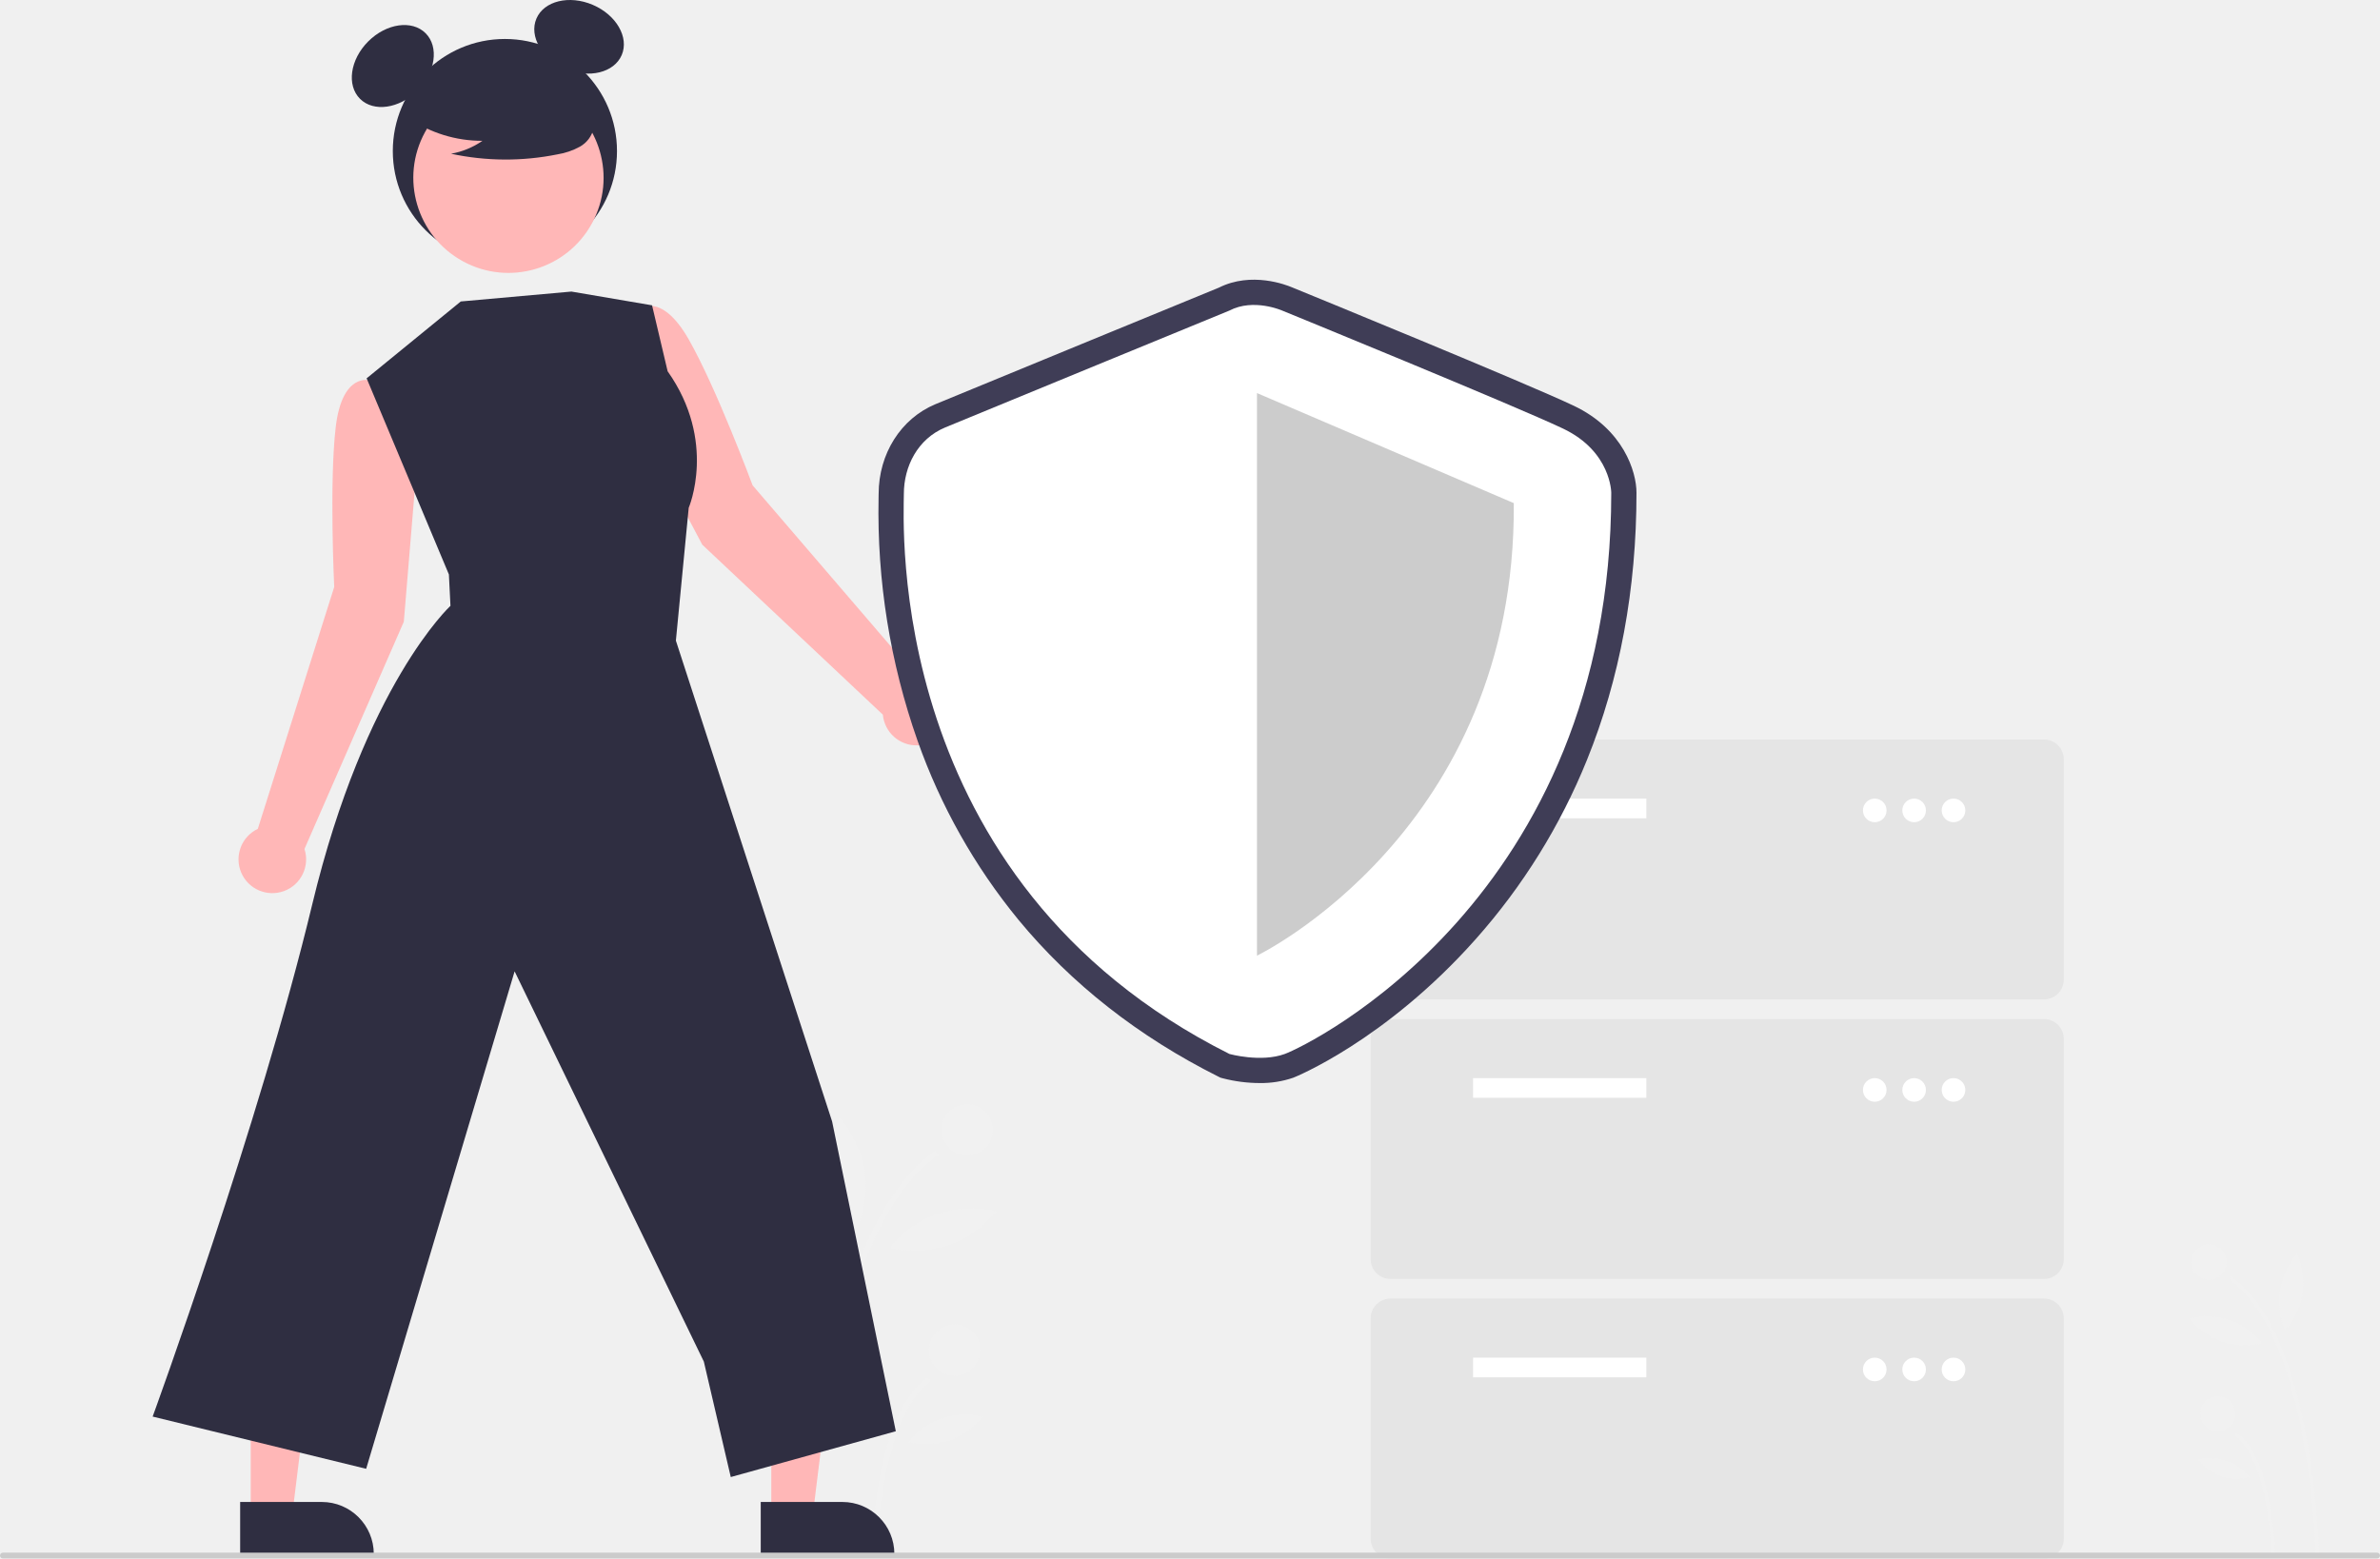
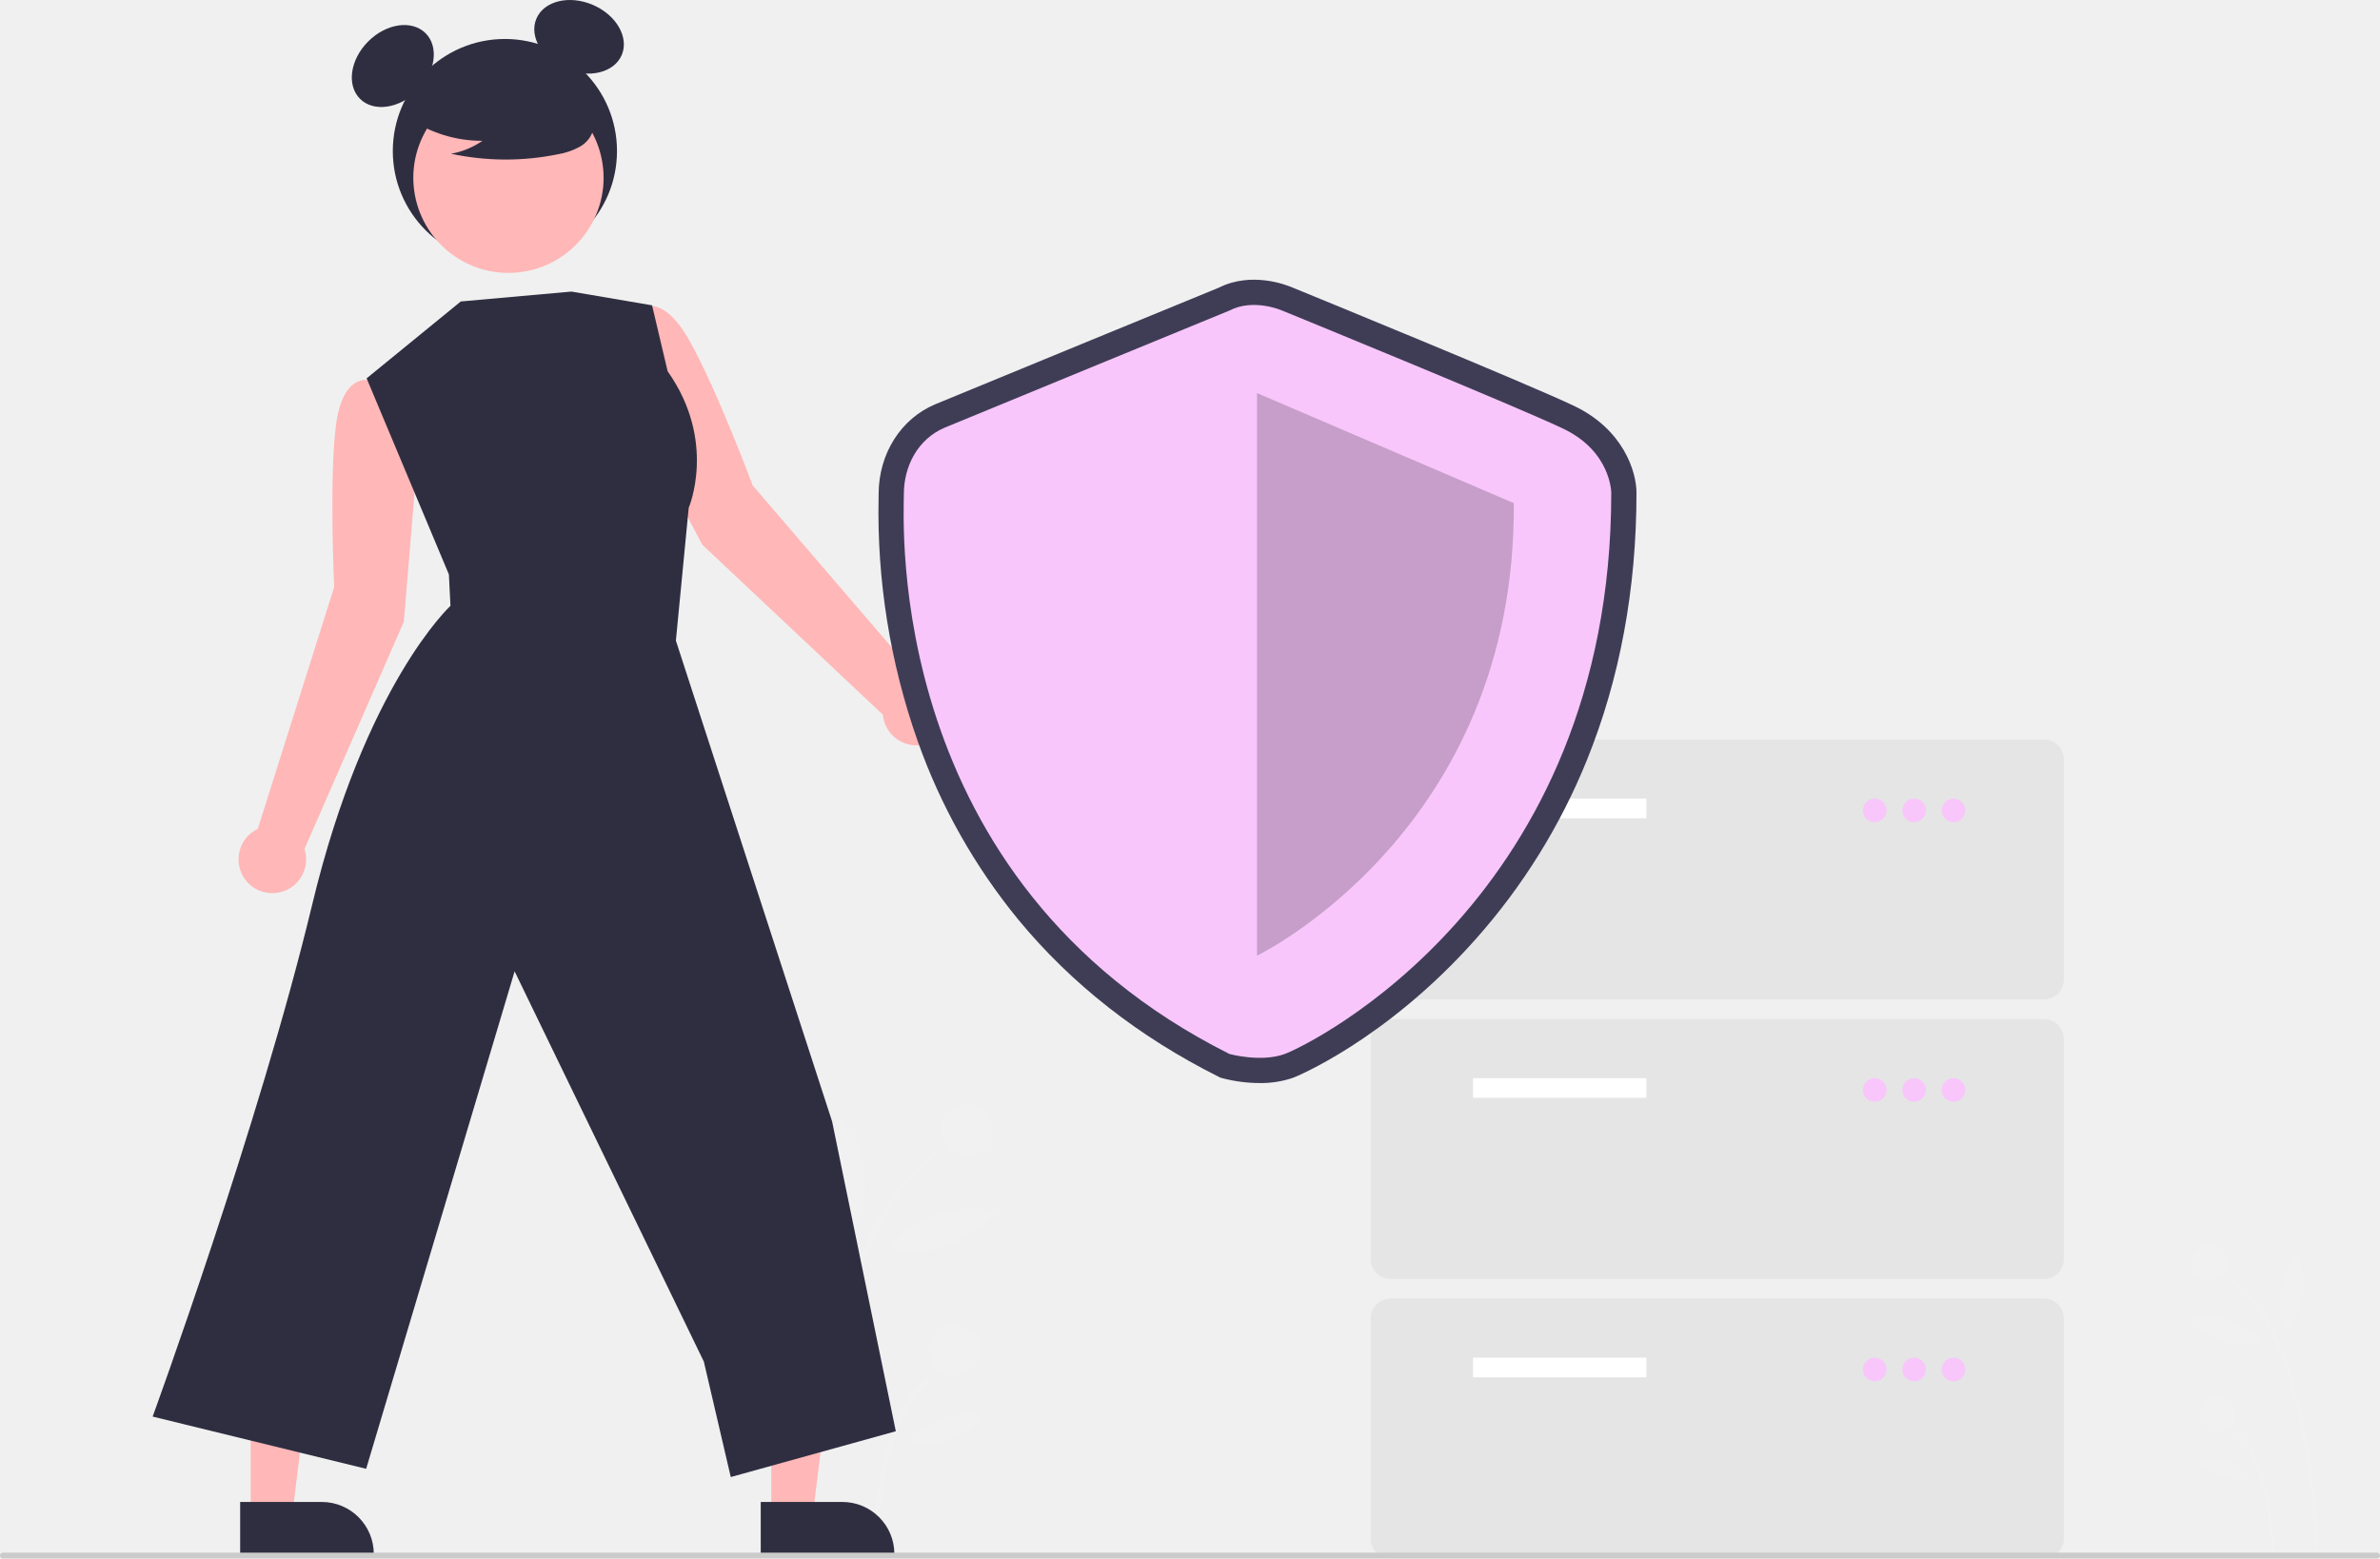
<svg xmlns="http://www.w3.org/2000/svg" data-name="Layer 1" width="826" height="541" viewBox="0 0 826 541">
  <path d="M990.637,719.305l1.225-.024a284.08,284.08,0,0,0-4.348-40.598c-5.297-28.713-14.105-47.57-26.179-56.047l-.703,1.002C988.837,643.441,990.623,718.548,990.637,719.305Z" transform="translate(-187 -179.5)" fill="#f1f1f1" />
  <path d="M975.326,719.012l1.225-.024c-.026-1.357-.792-33.326-13.378-42.163l-.703,1.002C974.548,686.308,975.32,718.686,975.326,719.012Z" transform="translate(-187 -179.5)" fill="#f1f1f1" />
  <circle cx="766.664" cy="438.125" r="6.125" fill="#f1f1f1" />
  <circle cx="769.697" cy="490.796" r="6.125" fill="#f1f1f1" />
  <path d="M978.181,627.421a27.205,27.205,0,0,0,1.849,13.928,24.793,24.793,0,0,0,4.168-26.624A27.205,27.205,0,0,0,978.181,627.421Z" transform="translate(-187 -179.5)" fill="#f1f1f1" />
  <path d="M958.161,645.276a27.205,27.205,0,0,0,14.037.606,24.793,24.793,0,0,0-25.49-8.743A27.205,27.205,0,0,0,958.161,645.276Z" transform="translate(-187 -179.5)" fill="#f1f1f1" />
  <path d="M957.935,691.922a19.069,19.069,0,0,0,9.839.425,17.378,17.378,0,0,0-17.867-6.128A19.068,19.068,0,0,0,957.935,691.922Z" transform="translate(-187 -179.5)" fill="#f1f1f1" />
  <path d="M469.026,719.305l-1.778-.035a412.331,412.331,0,0,1,6.311-58.927c7.688-41.675,20.472-69.046,37.997-81.351l1.021,1.455C471.639,609.191,469.047,718.207,469.026,719.305Z" transform="translate(-187 -179.5)" fill="#f1f1f1" />
  <path d="M491.25,718.88l-1.778-.035c.038-1.969,1.149-48.372,19.417-61.198l1.021,1.455C492.379,671.41,491.259,718.407,491.25,718.88Z" transform="translate(-187 -179.5)" fill="#f1f1f1" />
  <circle cx="335.692" cy="392.219" r="8.89" fill="#f1f1f1" />
  <circle cx="331.29" cy="468.67" r="8.89" fill="#f1f1f1" />
  <path d="M487.106,585.938a39.487,39.487,0,0,1-2.684,20.216,35.986,35.986,0,0,1-6.05-38.644A39.487,39.487,0,0,1,487.106,585.938Z" transform="translate(-187 -179.5)" fill="#f1f1f1" />
  <path d="M516.164,611.855a39.487,39.487,0,0,1-20.374.88,35.986,35.986,0,0,1,36.998-12.691A39.487,39.487,0,0,1,516.164,611.855Z" transform="translate(-187 -179.5)" fill="#f1f1f1" />
  <path d="M516.492,679.559a27.678,27.678,0,0,1-14.281.617,25.223,25.223,0,0,1,25.933-8.895A27.677,27.677,0,0,1,516.492,679.559Z" transform="translate(-187 -179.5)" fill="#f1f1f1" />
  <path d="M331.679,340.734l-4.277-26.168L315.324,311.546s-9.586-2.952-11.826,16.355c-2.24,19.308-.504,55.356-.504,55.356l-26.517,83.971a11.729,11.729,0,1,0,16.194,6.985l34.478-78.878Z" transform="translate(-187 -179.5)" fill="#ffb7b7" />
  <path d="M405.122,320.141l-6.341-25.746,9.922-7.519s7.656-6.479,17.298,10.398c9.641,16.877,22.198,50.713,22.198,50.713l57.357,66.816a11.729,11.729,0,1,1-12.151,12.782L430.726,368.579Z" transform="translate(-187 -179.5)" fill="#ffb7b7" />
  <polygon points="267.689 526.093 282.072 526.092 288.915 470.614 267.686 470.615 267.689 526.093" fill="#ffb7b7" />
  <path d="M451.02,700.897l28.326-.001h.001a18.052,18.052,0,0,1,18.051,18.051v.587l-46.378.002Z" transform="translate(-187 -179.5)" fill="#2f2e41" />
  <polygon points="87.016 526.093 101.399 526.092 108.242 470.614 87.013 470.615 87.016 526.093" fill="#ffb7b7" />
  <path d="M270.347,700.897l28.326-.001h.001a18.052,18.052,0,0,1,18.051,18.051v.587l-46.378.002Z" transform="translate(-187 -179.5)" fill="#2f2e41" />
  <circle cx="175.23" cy="52.431" r="38.902" fill="#2f2e41" />
  <ellipse cx="323.328" cy="202.419" rx="16.097" ry="12.073" transform="translate(-235.4315 108.4149) rotate(-45)" fill="#2f2e41" />
  <ellipse cx="387.973" cy="192.279" rx="12.073" ry="16.097" transform="translate(-128.2553 294.0317) rotate(-66.86956)" fill="#2f2e41" />
  <circle cx="363.464" cy="241.218" r="33.016" transform="translate(-209.5328 264.9384) rotate(-61.33682)" fill="#ffb7b7" />
  <path d="M328.772,220.451a44.904,44.904,0,0,0,25.662,7.931,27.517,27.517,0,0,1-10.906,4.487,90.545,90.545,0,0,0,36.985.208,23.937,23.937,0,0,0,7.742-2.659,9.798,9.798,0,0,0,4.779-6.391c.811-4.636-2.801-8.847-6.554-11.685a48.348,48.348,0,0,0-40.628-8.119c-4.538,1.173-9.085,3.155-12.033,6.8s-3.821,9.264-1.012,13.017Z" transform="translate(-187 -179.5)" fill="#2f2e41" />
  <path d="M346.918,284.151l-32.678,26.687,28.552,68.079.545,10.893s-29.64,27.328-47.979,103.668-55.38,177.778-55.38,177.778l74.101,18.128,51.521-172.69,65.677,135.48,9.343,40.072,57.28-15.901L475.792,568.808,421.572,401.886l4.452-46.114s9.922-23.017-7.315-47.386l-5.406-22.898L385.317,280.717Z" transform="translate(-187 -179.5)" fill="#2f2e41" />
  <path d="M896.415,526.429H669.543a6.841,6.841,0,0,1-6.833-6.833v-76.535a6.841,6.841,0,0,1,6.833-6.833h226.871a6.841,6.841,0,0,1,6.833,6.833v76.535A6.841,6.841,0,0,1,896.415,526.429Z" transform="translate(-187 -179.5)" fill="#e5e5e5" />
  <rect x="511.244" y="277.228" width="60.135" height="6.833" fill="#fff" />
-   <circle cx="650.647" cy="281.328" r="4.1" fill="#ffffff" />
-   <circle cx="664.314" cy="281.328" r="4.1" fill="#ffffff" />
-   <circle cx="677.981" cy="281.328" r="4.1" fill="#ffffff" />
+   <circle cx="650.647" cy="281.328" r="4.1" fill="#f8c6fb" />
+   <circle cx="664.314" cy="281.328" r="4.1" fill="#f8c6fb" />
+   <circle cx="677.981" cy="281.328" r="4.1" fill="#f8c6fb" />
  <path d="M896.415,623.465H669.543a6.841,6.841,0,0,1-6.833-6.833v-76.535a6.841,6.841,0,0,1,6.833-6.833h226.871a6.841,6.841,0,0,1,6.833,6.833v76.535A6.841,6.841,0,0,1,896.415,623.465Z" transform="translate(-187 -179.5)" fill="#e5e5e5" />
  <rect x="511.244" y="374.263" width="60.135" height="6.833" fill="#fff" />
-   <circle cx="650.647" cy="378.363" r="4.1" fill="#ffffff" />
-   <circle cx="664.314" cy="378.363" r="4.1" fill="#ffffff" />
-   <circle cx="677.981" cy="378.363" r="4.1" fill="#ffffff" />
+   <circle cx="650.647" cy="378.363" r="4.1" fill="#f8c6fb" />
+   <circle cx="664.314" cy="378.363" r="4.1" fill="#f8c6fb" />
+   <circle cx="677.981" cy="378.363" r="4.1" fill="#f8c6fb" />
  <path d="M896.415,720.5H669.543a6.841,6.841,0,0,1-6.833-6.833v-76.535a6.841,6.841,0,0,1,6.833-6.833h226.871a6.841,6.841,0,0,1,6.833,6.833v76.535A6.841,6.841,0,0,1,896.415,720.5Z" transform="translate(-187 -179.5)" fill="#e5e5e5" />
  <rect x="511.244" y="471.299" width="60.135" height="6.833" fill="#fff" />
-   <circle cx="650.647" cy="475.399" r="4.1" fill="#ffffff" />
-   <circle cx="664.314" cy="475.399" r="4.1" fill="#ffffff" />
-   <circle cx="677.981" cy="475.399" r="4.1" fill="#ffffff" />
+   <circle cx="650.647" cy="475.399" r="4.1" fill="#f8c6fb" />
+   <circle cx="664.314" cy="475.399" r="4.1" fill="#f8c6fb" />
+   <circle cx="677.981" cy="475.399" r="4.1" fill="#f8c6fb" />
  <path d="M624.17,555.475a51.658,51.658,0,0,1-12.806-1.657l-.824-.228-.765-.383c-27.647-13.862-50.972-32.171-69.326-54.421A206.016,206.016,0,0,1,505.445,436.631a239.231,239.231,0,0,1-13.528-84.274c.012-.602.022-1.067.022-1.387,0-13.939,7.737-26.17,19.712-31.159,9.165-3.819,92.375-37.996,98.387-40.466,11.322-5.673,23.402-.938,25.335-.11,4.336,1.773,81.259,33.235,97.881,41.15,17.132,8.158,21.703,22.813,21.703,30.187,0,33.382-5.781,64.579-17.183,92.727a214.708,214.708,0,0,1-38.585,62.184c-31.498,35.446-63.004,48.012-63.309,48.123A34.427,34.427,0,0,1,624.17,555.475ZM616.76,537.122c2.732.612,9.02,1.531,13.119.036,5.207-1.899,31.578-15.574,56.22-43.305,34.047-38.315,51.323-86.48,51.348-143.157-.061-1.148-.876-9.338-11.722-14.502-16.301-7.762-96.255-40.456-97.061-40.785l-.221-.094c-1.676-.702-7.008-2.181-10.684-.255l-.736.343c-.891.366-89.22,36.644-98.64,40.57-6.59,2.746-8.938,9.548-8.938,14.998,0,.398-.01.978-.025,1.726C508.669,391.478,517.643,486.905,616.76,537.122Z" transform="translate(-187 -179.5)" fill="#3f3d56" />
-   <path d="M613.698,287.305s-89.131,36.608-98.681,40.587-14.325,13.529-14.325,23.079S493.53,485.132,613.698,545.382c0,0,10.906,3.018,19.181,0s113.322-53.95,113.322-194.809c0,0,0-14.325-16.712-22.283S631.977,287.305,631.977,287.305,622.054,282.928,613.698,287.305Z" transform="translate(-187 -179.5)" fill="#ffffff" />
+   <path d="M613.698,287.305s-89.131,36.608-98.681,40.587-14.325,13.529-14.325,23.079S493.53,485.132,613.698,545.382c0,0,10.906,3.018,19.181,0s113.322-53.95,113.322-194.809c0,0,0-14.325-16.712-22.283S631.977,287.305,631.977,287.305,622.054,282.928,613.698,287.305Z" transform="translate(-187 -179.5)" fill="#f8c6fb" />
  <path d="M623.248,315.954V511.243s89.927-43.287,89.131-157.089Z" transform="translate(-187 -179.5)" opacity="0.2" />
  <path d="M1012,720.5H188a1,1,0,0,1,0-2h824a1,1,0,0,1,0,2Z" transform="translate(-187 -179.5)" fill="#cbcbcb" />
</svg>
